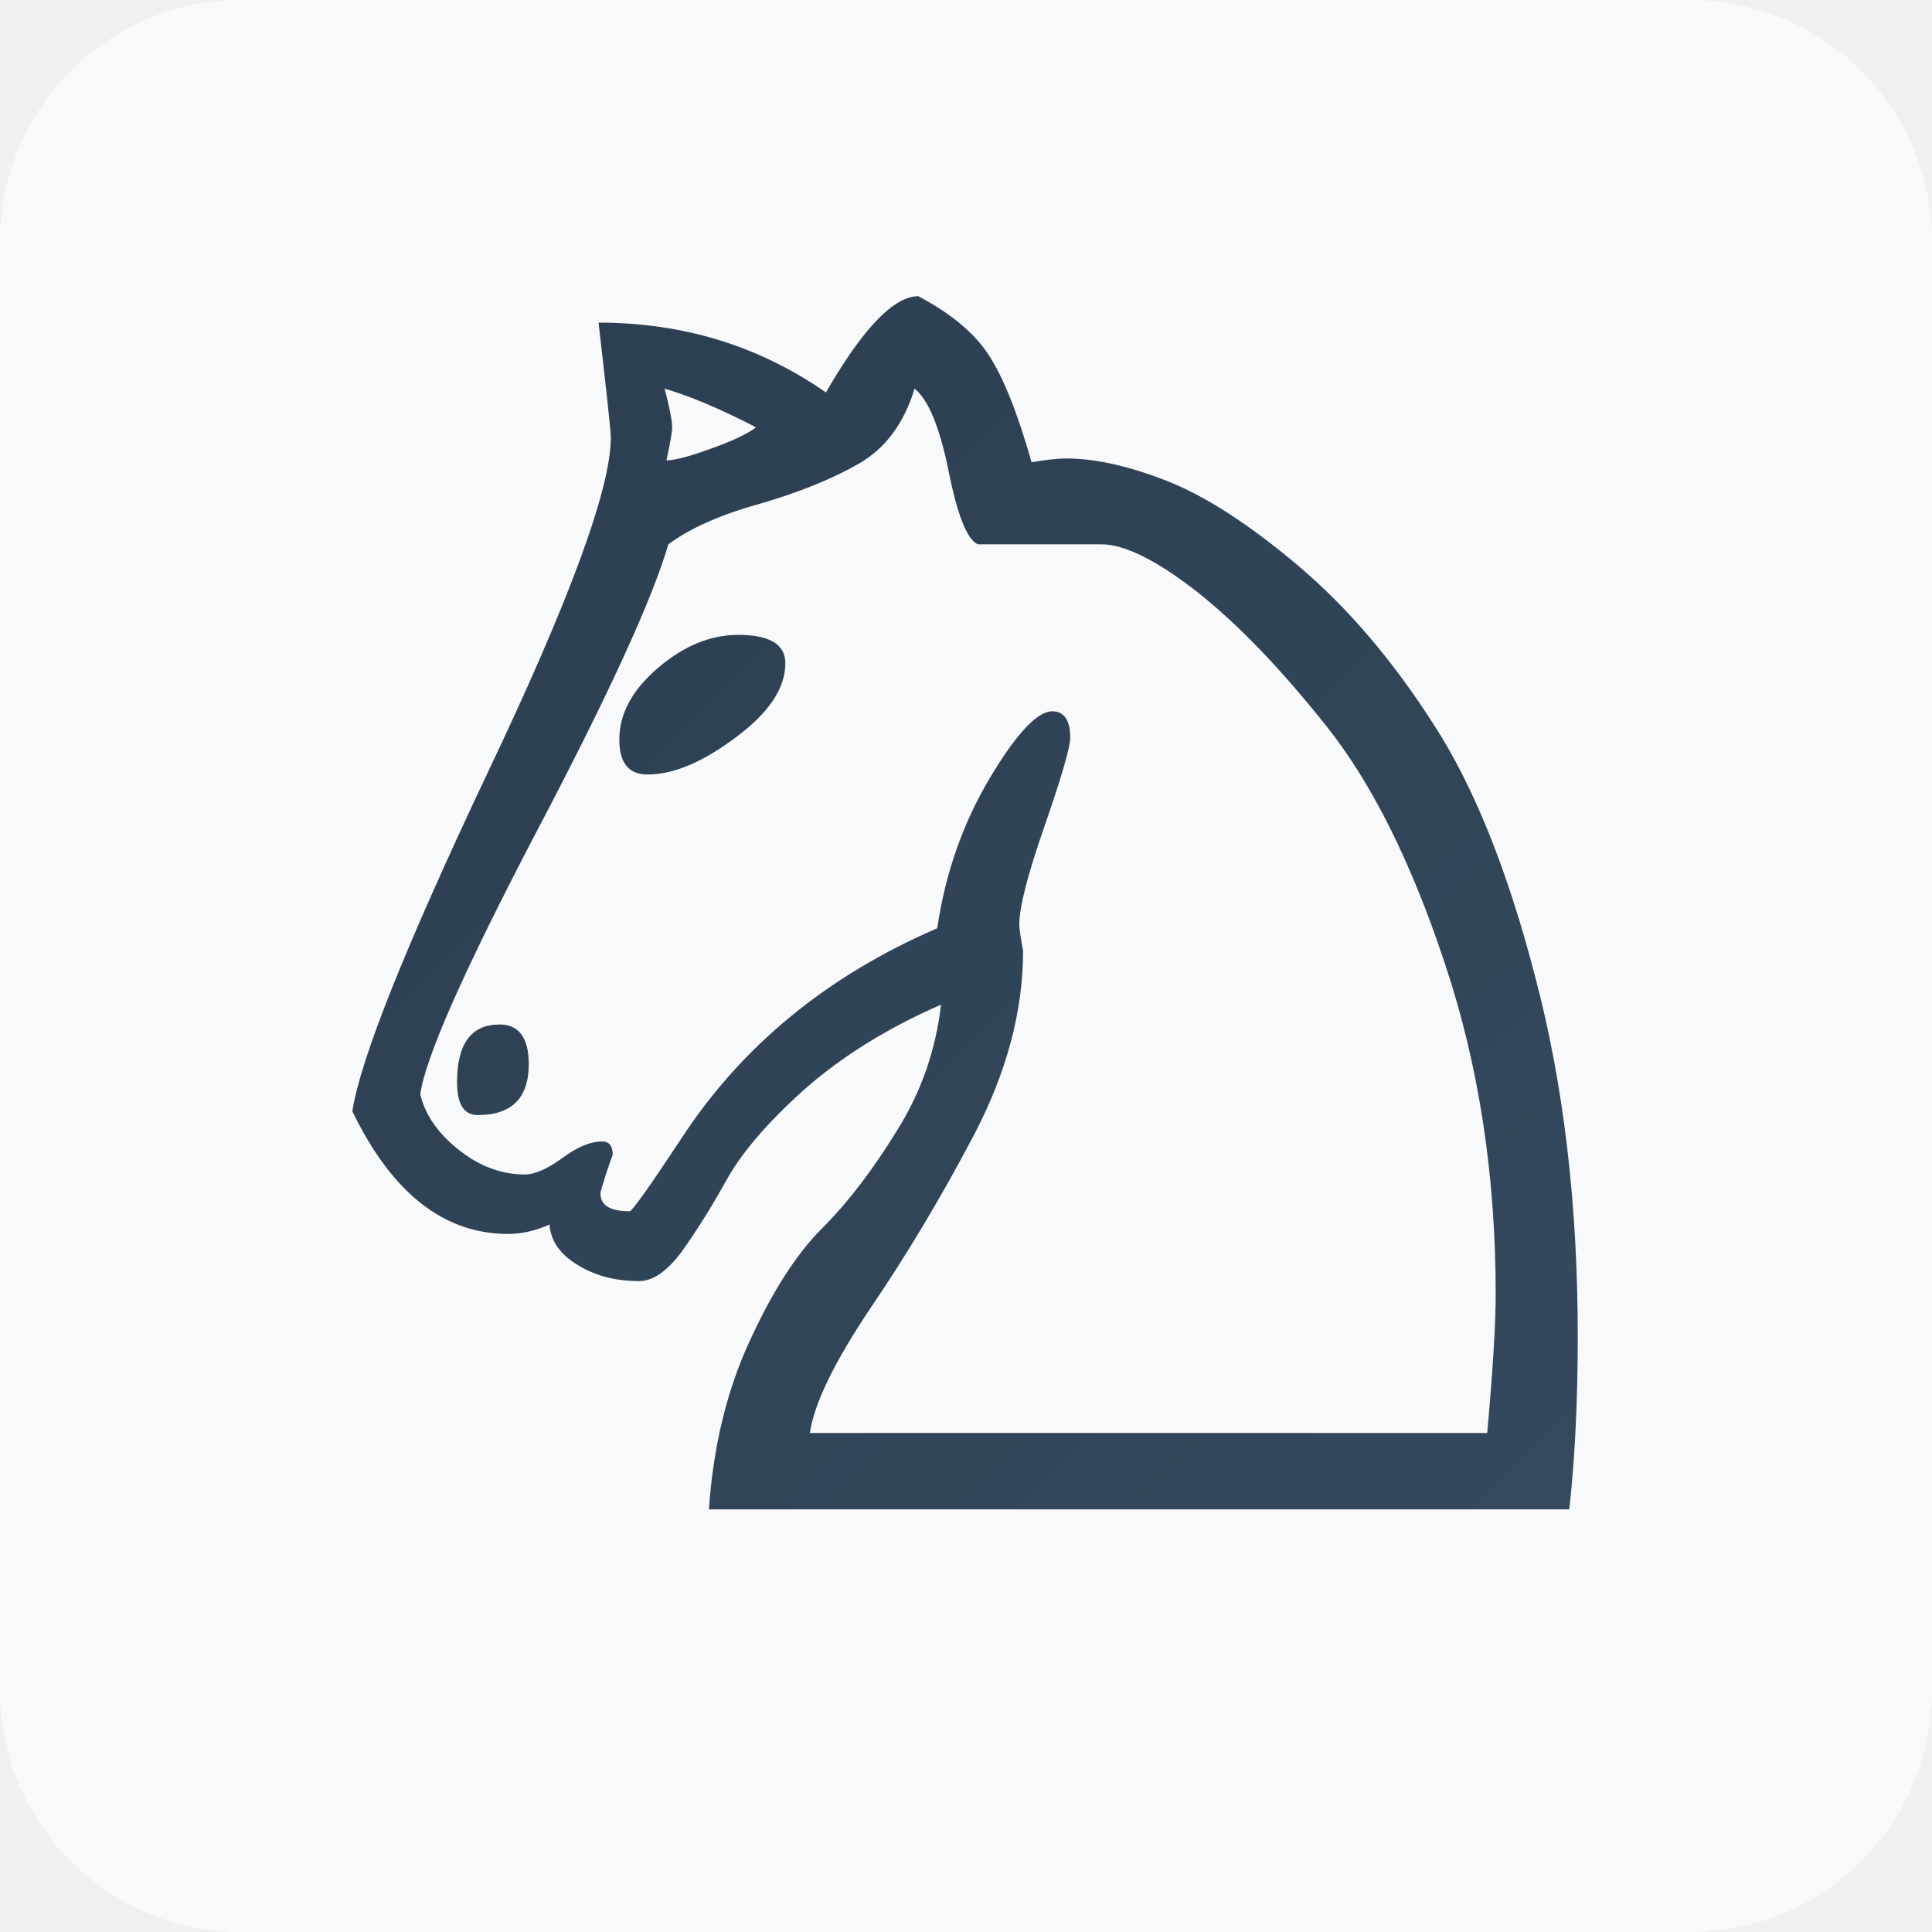
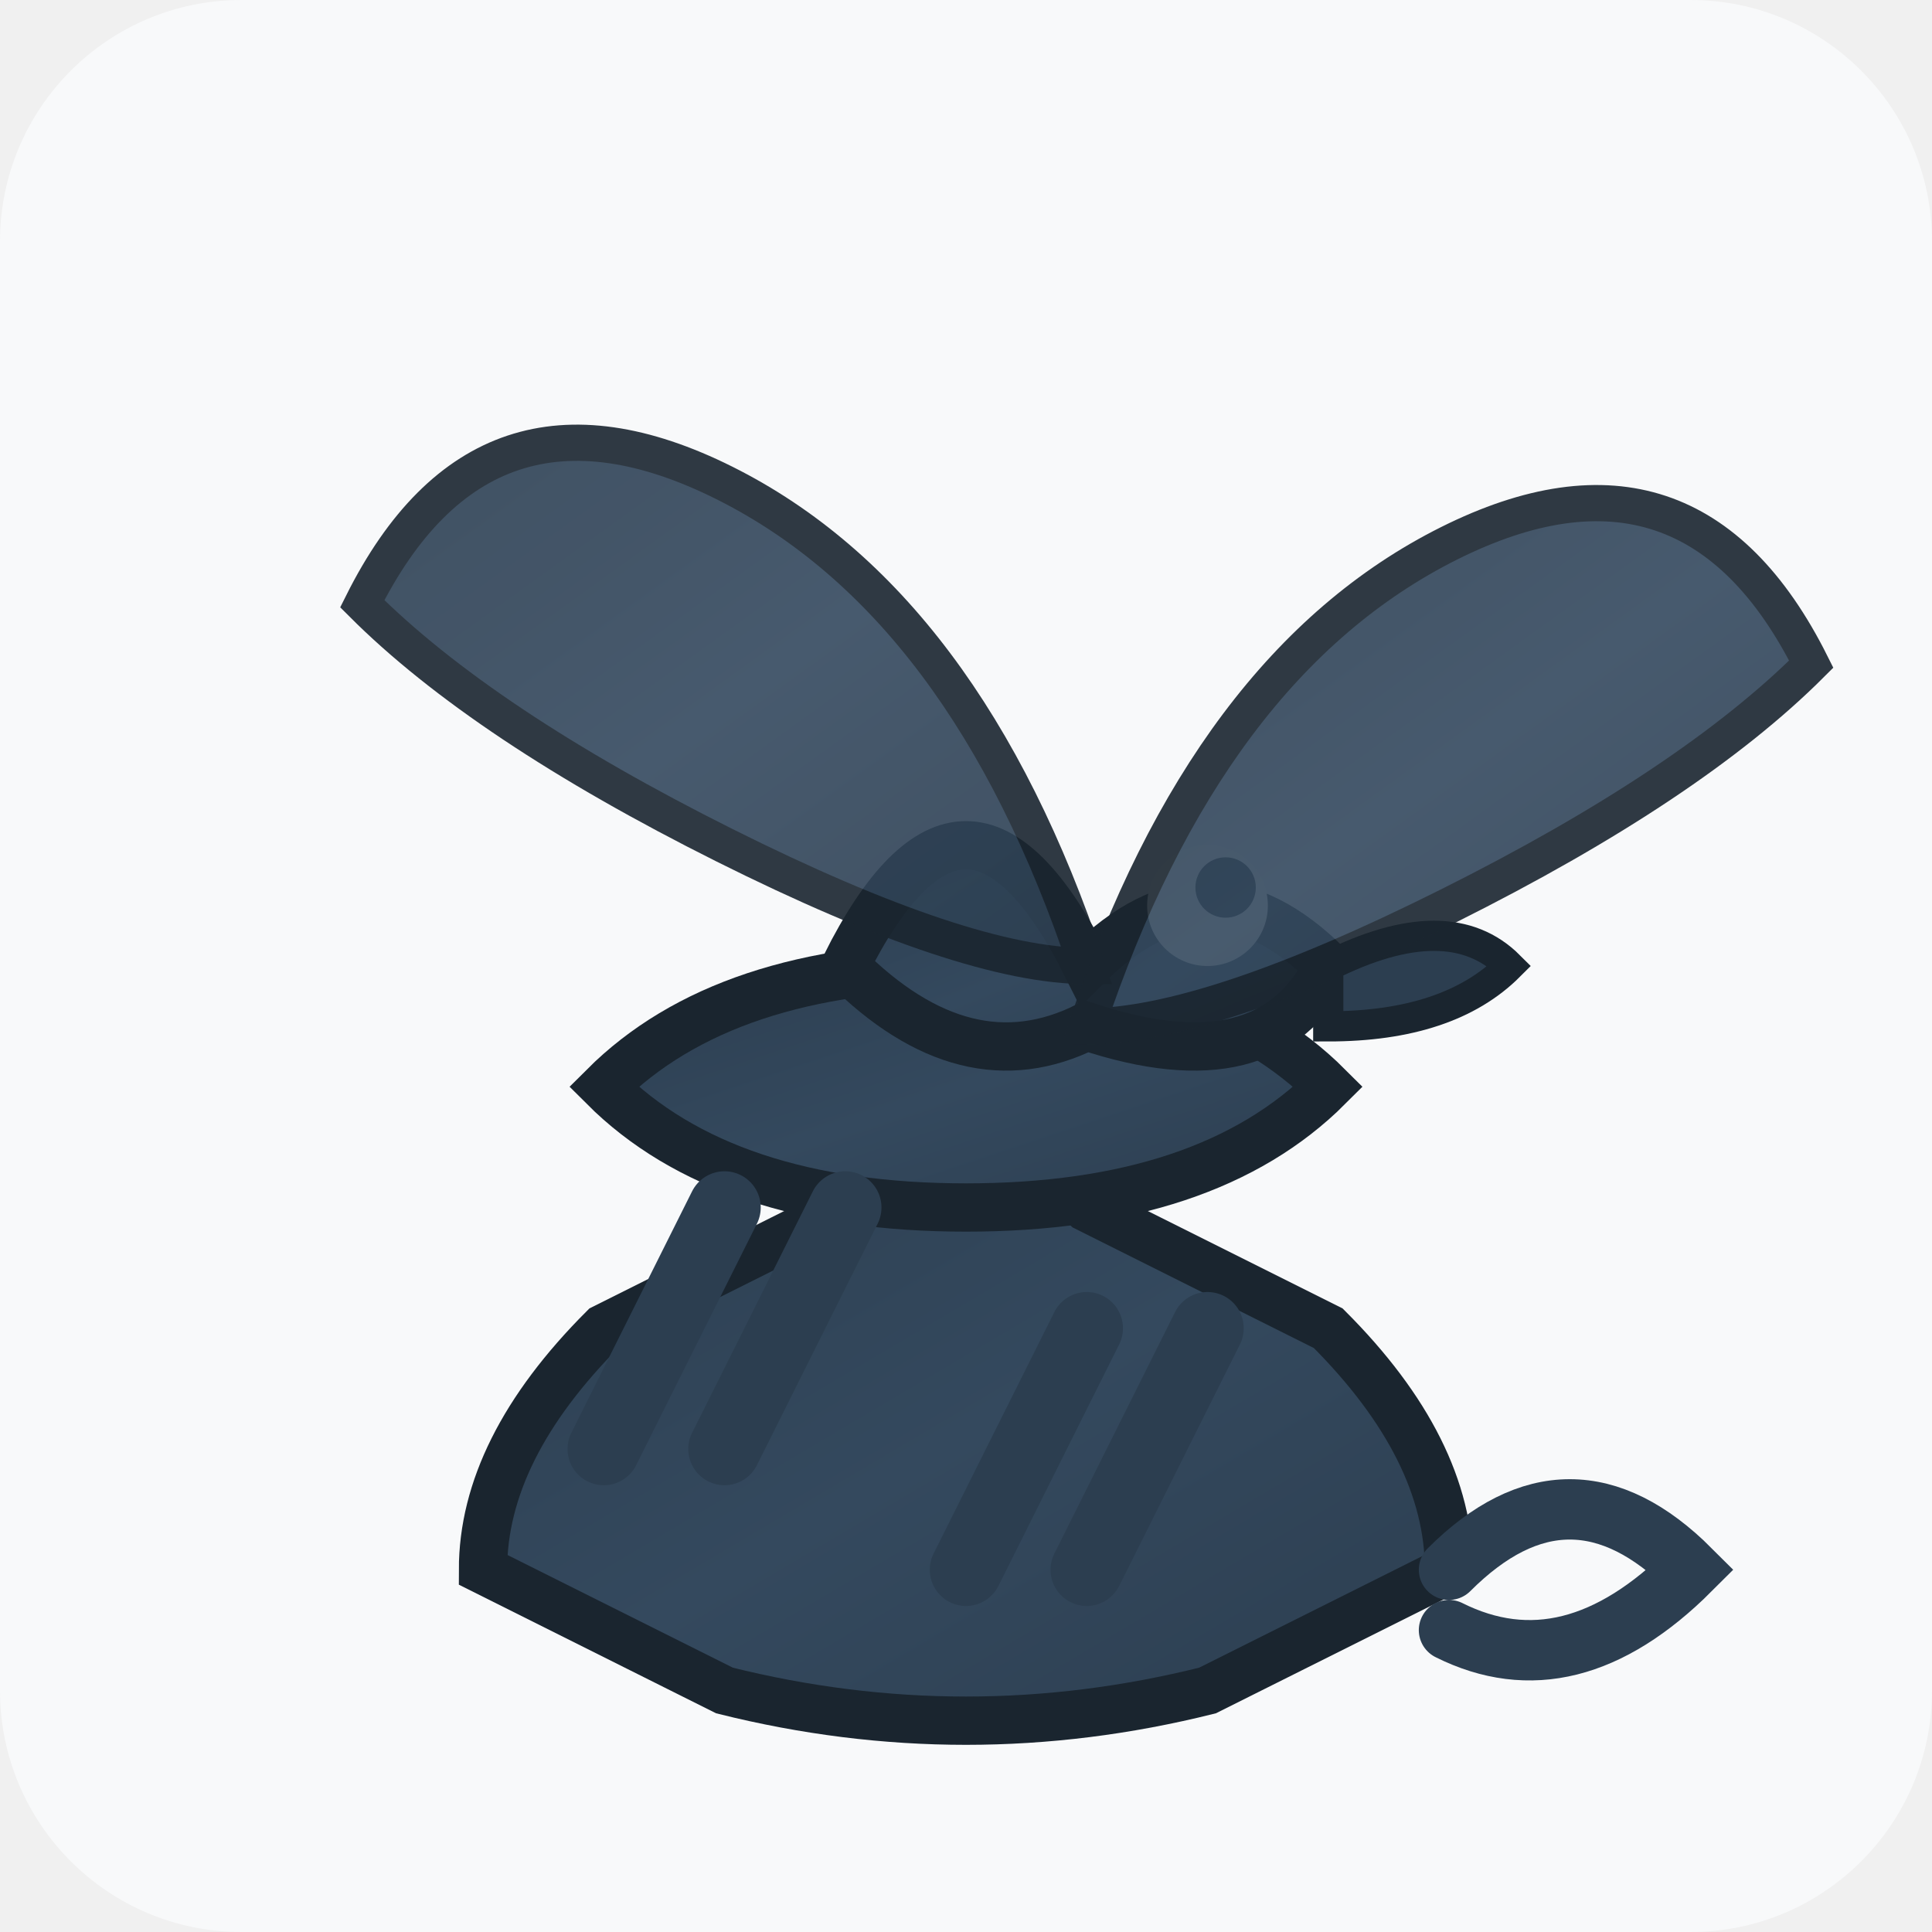
<svg xmlns="http://www.w3.org/2000/svg" viewBox="0 0 32 32" width="32" height="32">
  <defs>
-     <linearGradient id="knightGradient" x1="0%" y1="0%" x2="100%" y2="100%">
+     <linearGradient id="griffinGradient" x1="0%" y1="0%" x2="100%" y2="100%">
      <stop offset="0%" style="stop-color:#2c3e50;stop-opacity:1" />
-       <stop offset="100%" style="stop-color:#34495e;stop-opacity:1" />
+       <stop offset="50%" style="stop-color:#34495e;stop-opacity:1" />
+       <stop offset="100%" style="stop-color:#2c3e50;stop-opacity:1" />
    </linearGradient>
  </defs>
  <rect width="32" height="32" fill="#f8f9fa" rx="4" />
-   <text x="16" y="25" font-family="serif" font-size="34" text-anchor="middle" fill="url(#knightGradient)" font-weight="bold">♘</text>
+   <path d="M8 26 Q8 24 10 22 L14 20 Q16 18 18 20 L22 22 Q24 24 24 26 L20 28 Q16 29 12 28 Z" fill="url(#griffinGradient)" stroke="#1a252f" stroke-width="0.8" />
+   <path d="M10 18 Q12 16 16 16 Q20 16 22 18 Q20 20 16 20 Q12 20 10 18 Z" fill="url(#griffinGradient)" stroke="#1a252f" stroke-width="0.8" />
+   <path d="M14 16 Q16 12 18 16 Q20 14 22 16 Q21 18 18 17 Q16 18 14 16 Z" fill="url(#griffinGradient)" stroke="#1a252f" stroke-width="0.8" />
+   <path d="M22 16 Q24 15 25 16 Q24 17 22 17 Z" fill="#2c3e50" stroke="#1a252f" stroke-width="0.5" />
+   <circle cx="20" cy="15" r="1" fill="#ffffff" />
+   <circle cx="20.3" cy="14.7" r="0.5" fill="#1a252f" />
+   <path d="M18 16 Q16 10 12 8 Q8 6 6 10 Q8 12 12 14 Q16 16 18 16 Z" fill="url(#griffinGradient)" stroke="#1a252f" stroke-width="0.6" opacity="0.9" />
+   <path d="M18 17 Q20 11 24 9 Q28 7 30 11 Q28 13 24 15 Q20 17 18 17 Z" fill="url(#griffinGradient)" stroke="#1a252f" stroke-width="0.6" opacity="0.9" />
+   <path d="M12 20 L10 24 M14 20 L12 24" stroke="#2c3e50" stroke-width="1.2" stroke-linecap="round" />
+   <path d="M18 22 L16 26 M20 22 L18 26" stroke="#2c3e50" stroke-width="1.2" stroke-linecap="round" />
+   <path d="M24 26 Q26 24 28 26 Q26 28 24 27" fill="none" stroke="#2c3e50" stroke-width="1" stroke-linecap="round" />
</svg>
